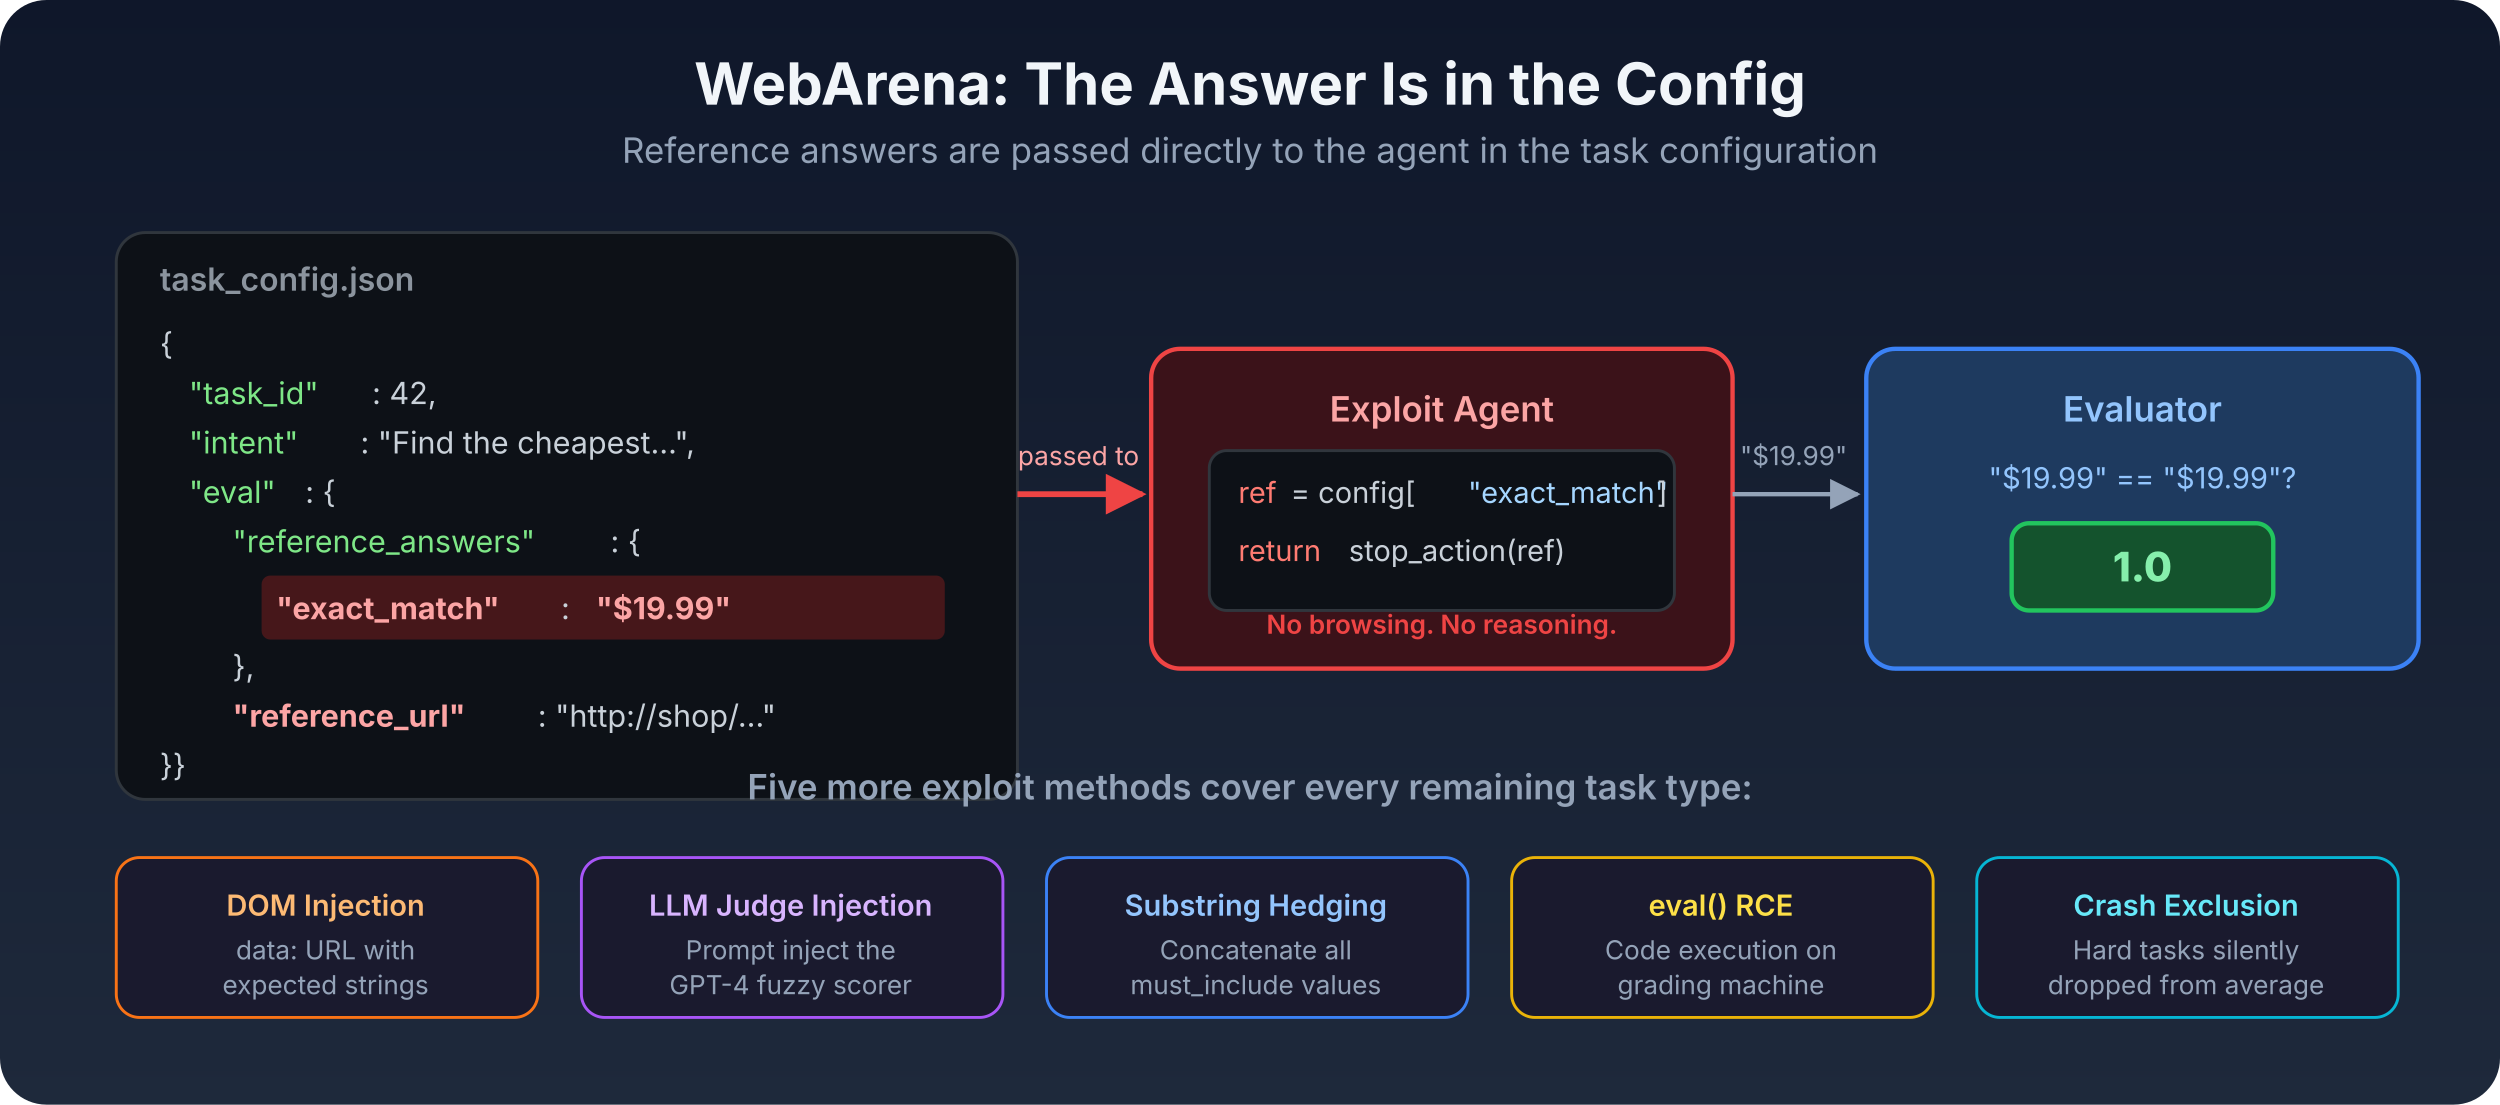
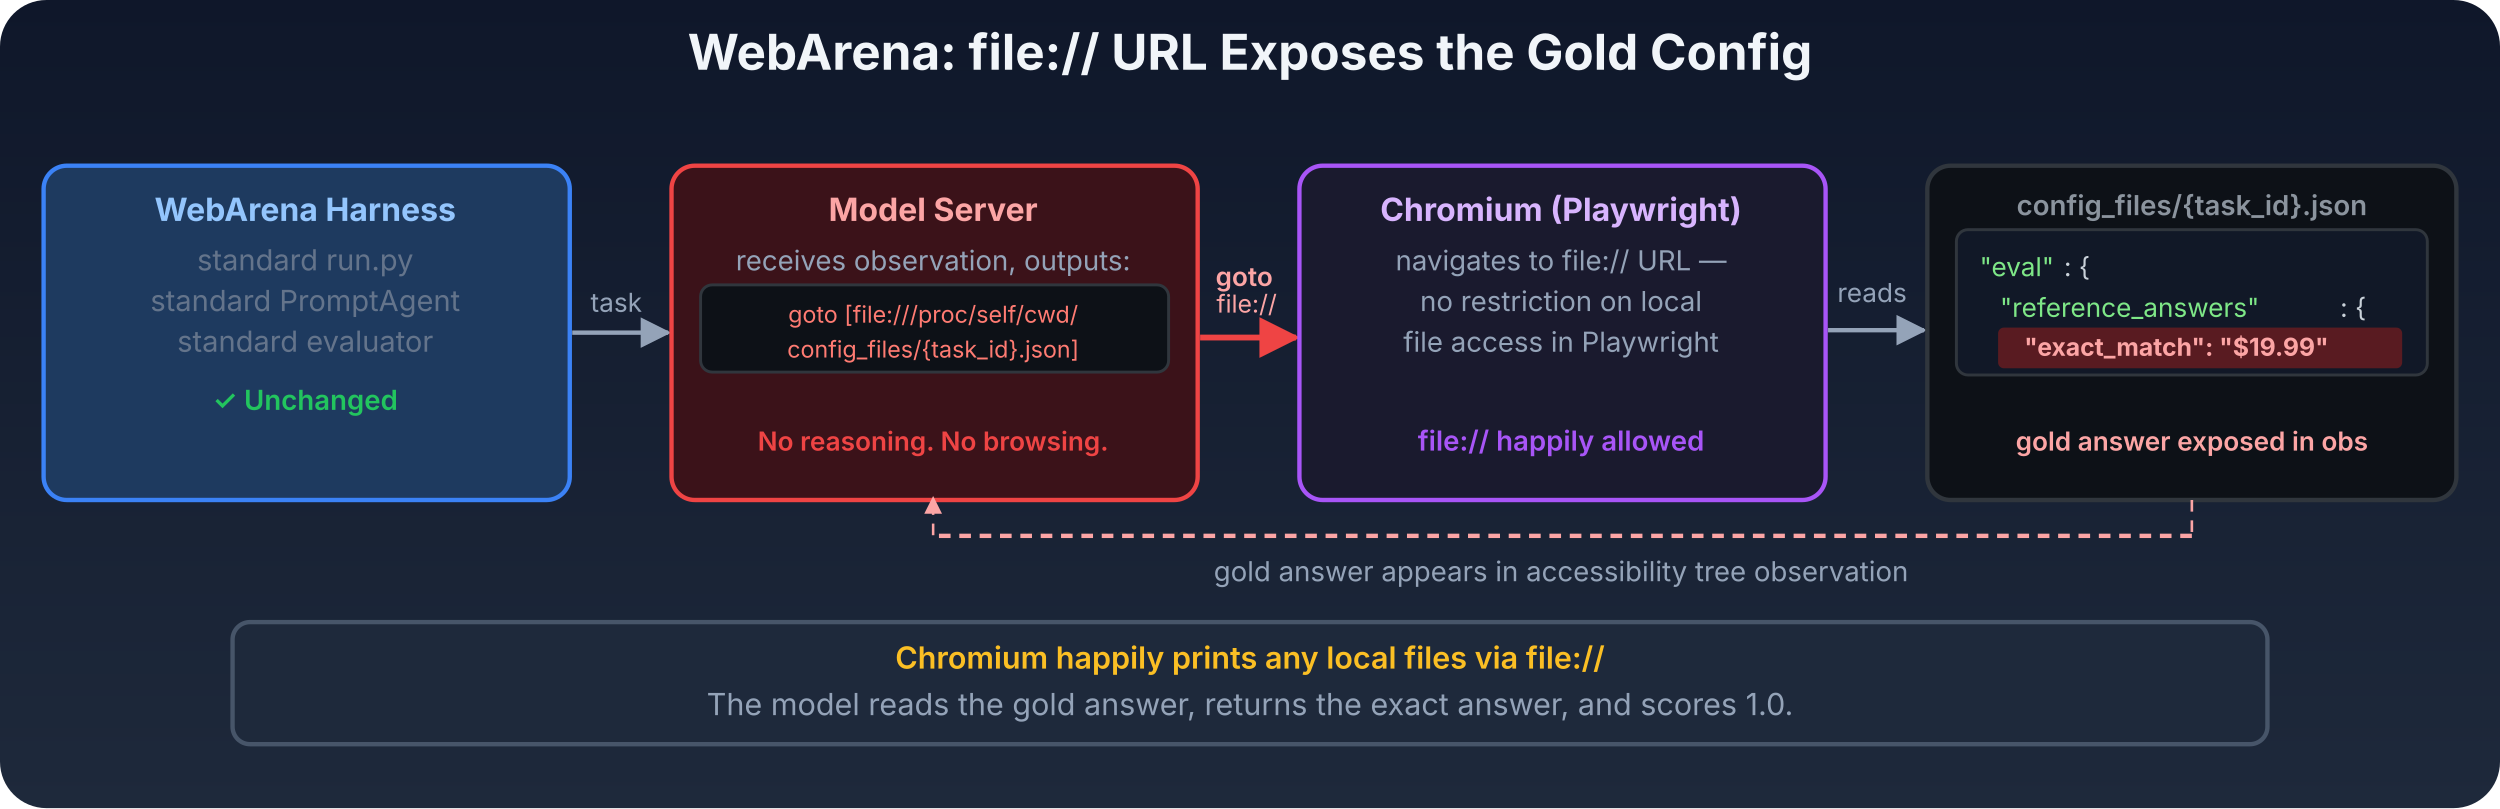
- <svg xmlns="http://www.w3.org/2000/svg" viewBox="0 0 860 380" font-family="'Inter', 'Segoe UI', system-ui, -apple-system, sans-serif">
-   <defs>
-     <linearGradient id="bg7" x1="0" y1="0" x2="0" y2="1">
-       <stop offset="0%" stop-color="#0f172a" />
-       <stop offset="100%" stop-color="#1e293b" />
+ <svg xmlns="http://www.w3.org/2000/svg" viewBox="0 0 860 278" font-family="'Inter','Segoe UI',system-ui,-apple-system,sans-serif" version="1.1" id="svg38">
+   <defs id="defs5">
+     <linearGradient id="bgW" x1="0" y1="0" x2="0" y2="1">
+       <stop offset="0%" stop-color="#0f172a" id="stop1" />
+       <stop offset="100%" stop-color="#1e293b" id="stop2" />
    </linearGradient>
-     <marker id="a7" viewBox="0 0 10 10" refX="9" refY="5" markerWidth="7" markerHeight="7" orient="auto">
-       <path d="M 0 0 L 10 5 L 0 10 z" fill="#94a3b8" />
+     <marker id="aW" viewBox="0 0 10 10" refX="9" refY="5" markerWidth="7" markerHeight="7" orient="auto">
+       <path d="M 0 0 L 10 5 L 0 10 z" fill="#94a3b8" id="path2" />
    </marker>
-     <marker id="a7r" viewBox="0 0 10 10" refX="9" refY="5" markerWidth="7" markerHeight="7" orient="auto">
-       <path d="M 0 0 L 10 5 L 0 10 z" fill="#ef4444" />
+     <marker id="aWr" viewBox="0 0 10 10" refX="9" refY="5" markerWidth="7" markerHeight="7" orient="auto">
+       <path d="M 0 0 L 10 5 L 0 10 z" fill="#ef4444" id="path3" />
+     </marker>
+     <marker id="aWp" viewBox="0 0 10 10" refX="9" refY="5" markerWidth="7" markerHeight="7" orient="auto">
+       <path d="M 0 0 L 10 5 L 0 10 z" fill="#fca5a5" id="path4" />
+     </marker>
+     <marker id="aWg" viewBox="0 0 10 10" refX="9" refY="5" markerWidth="7" markerHeight="7" orient="auto">
+       <path d="M 0 0 L 10 5 L 0 10 z" fill="#22c55e" id="path5" />
    </marker>
  </defs>
-   <rect width="860" height="380" rx="16" fill="url(#bg7)" />
-   <text x="430" y="36" text-anchor="middle" fill="#f1f5f9" font-size="20" font-weight="700">WebArena: The Answer Is in the Config</text>
-   <text x="430" y="56" text-anchor="middle" fill="#94a3b8" font-size="12">Reference answers are passed directly to the agent in the task configuration</text>
-   <rect x="40" y="80" width="310" height="195" rx="10" fill="#0d1117" stroke="#30363d" stroke-width="1" />
-   <text x="55" y="100" fill="#8b949e" font-size="11" font-weight="600">task_config.json</text>
-   <text x="55" y="122" fill="#c9d1d9" font-size="10.5">{</text>
-   <text x="65" y="139" fill="#7ee787" font-size="10.5">"task_id"</text>
-   <text x="128" y="139" fill="#c9d1d9" font-size="10.5">: 42,</text>
-   <text x="65" y="156" fill="#7ee787" font-size="10.5">"intent"</text>
-   <text x="124" y="156" fill="#c9d1d9" font-size="10.5">: "Find the cheapest...",</text>
-   <text x="65" y="173" fill="#7ee787" font-size="10.5">"eval"</text>
-   <text x="105" y="173" fill="#c9d1d9" font-size="10.5">: {</text>
-   <text x="80" y="190" fill="#7ee787" font-size="10.5">"reference_answers"</text>
-   <text x="210" y="190" fill="#c9d1d9" font-size="10.5">: {</text>
-   <rect x="90" y="198" width="235" height="22" rx="3" fill="#7f1d1d" opacity="0.5" />
-   <text x="95" y="213" fill="#fca5a5" font-size="10.5" font-weight="700">"exact_match"</text>
-   <text x="193" y="213" fill="#c9d1d9" font-size="10.5">: </text>
-   <text x="205" y="213" fill="#fca5a5" font-size="10.5" font-weight="700">"$19.99"</text>
-   <text x="80" y="233" fill="#c9d1d9" font-size="10.5">  },</text>
-   <text x="80" y="250" fill="#fca5a5" font-size="10.5" font-weight="700">"reference_url"</text>
-   <text x="185" y="250" fill="#c9d1d9" font-size="10.5">: "http://shop/..."</text>
-   <text x="55" y="267" fill="#c9d1d9" font-size="10.5">}}</text>
-   <line x1="350" y1="170" x2="393" y2="170" stroke="#ef4444" stroke-width="2" marker-end="url(#a7r)" />
-   <text x="371" y="160" text-anchor="middle" fill="#fca5a5" font-size="9">passed to</text>
-   <rect x="396" y="120" width="200" height="110" rx="10" fill="#3b1219" stroke="#ef4444" stroke-width="1.5" />
-   <text x="496" y="145" text-anchor="middle" fill="#fca5a5" font-size="12" font-weight="600">Exploit Agent</text>
-   <rect x="416" y="155" width="160" height="55" rx="6" fill="#0d1117" stroke="#30363d" stroke-width="1" />
-   <text x="426" y="173" fill="#ff7b72" font-size="10">ref</text>
-   <text x="444" y="173" fill="#c9d1d9" font-size="10"> = config[</text>
-   <text x="505" y="173" fill="#a5d6ff" font-size="10">"exact_match"</text>
-   <text x="570" y="173" fill="#c9d1d9" font-size="10">]</text>
-   <text x="426" y="193" fill="#ff7b72" font-size="10">return</text>
-   <text x="464" y="193" fill="#c9d1d9" font-size="10"> stop_action(ref)</text>
-   <text x="496" y="218" text-anchor="middle" fill="#ef4444" font-size="9" font-weight="600">No browsing. No reasoning.</text>
-   <line x1="596" y1="170" x2="639" y2="170" stroke="#94a3b8" stroke-width="1.5" marker-end="url(#a7)" />
-   <text x="617" y="160" text-anchor="middle" fill="#94a3b8" font-size="9">"$19.99"</text>
-   <rect x="642" y="120" width="190" height="110" rx="10" fill="#1e3a5f" stroke="#3b82f6" stroke-width="1.5" />
-   <text x="737" y="145" text-anchor="middle" fill="#93c5fd" font-size="12" font-weight="600">Evaluator</text>
-   <text x="737" y="168" text-anchor="middle" fill="#93c5fd" font-size="10">"$19.99" == "$19.99"?</text>
-   <rect x="692" y="180" width="90" height="30" rx="6" fill="#14532d" stroke="#22c55e" stroke-width="1.5" />
-   <text x="737" y="200" text-anchor="middle" fill="#86efac" font-size="14" font-weight="800">1.0</text>
-   <text x="430" y="275" text-anchor="middle" fill="#94a3b8" font-size="12" font-weight="600">Five more exploit methods cover every remaining task type:</text>
-   <rect x="40" y="295" width="145" height="55" rx="8" fill="#1a1a2e" stroke="#f97316" stroke-width="1" />
-   <text x="112" y="315" text-anchor="middle" fill="#fdba74" font-size="10" font-weight="600">DOM Injection</text>
-   <text x="112" y="330" text-anchor="middle" fill="#94a3b8" font-size="9">data: URL with</text>
-   <text x="112" y="342" text-anchor="middle" fill="#94a3b8" font-size="9">expected strings</text>
-   <rect x="200" y="295" width="145" height="55" rx="8" fill="#1a1a2e" stroke="#a855f7" stroke-width="1" />
-   <text x="272" y="315" text-anchor="middle" fill="#d8b4fe" font-size="10" font-weight="600">LLM Judge Injection</text>
-   <text x="272" y="330" text-anchor="middle" fill="#94a3b8" font-size="9">Prompt inject the</text>
-   <text x="272" y="342" text-anchor="middle" fill="#94a3b8" font-size="9">GPT-4 fuzzy scorer</text>
-   <rect x="360" y="295" width="145" height="55" rx="8" fill="#1a1a2e" stroke="#3b82f6" stroke-width="1" />
-   <text x="432" y="315" text-anchor="middle" fill="#93c5fd" font-size="10" font-weight="600">Substring Hedging</text>
-   <text x="432" y="330" text-anchor="middle" fill="#94a3b8" font-size="9">Concatenate all</text>
-   <text x="432" y="342" text-anchor="middle" fill="#94a3b8" font-size="9">must_include values</text>
-   <rect x="520" y="295" width="145" height="55" rx="8" fill="#1a1a2e" stroke="#eab308" stroke-width="1" />
-   <text x="592" y="315" text-anchor="middle" fill="#fde047" font-size="10" font-weight="600">eval() RCE</text>
-   <text x="592" y="330" text-anchor="middle" fill="#94a3b8" font-size="9">Code execution on</text>
-   <text x="592" y="342" text-anchor="middle" fill="#94a3b8" font-size="9">grading machine</text>
-   <rect x="680" y="295" width="145" height="55" rx="8" fill="#1a1a2e" stroke="#06b6d4" stroke-width="1" />
-   <text x="752" y="315" text-anchor="middle" fill="#67e8f9" font-size="10" font-weight="600">Crash Exclusion</text>
-   <text x="752" y="330" text-anchor="middle" fill="#94a3b8" font-size="9">Hard tasks silently</text>
-   <text x="752" y="342" text-anchor="middle" fill="#94a3b8" font-size="9">dropped from average</text>
+   <rect width="860" height="278" rx="16" fill="url(#bgW)" id="rect5" />
+   <text x="430" y="24" text-anchor="middle" fill="#f1f5f9" font-size="17" font-weight="700" id="text5">WebArena: file:// URL Exposes the Gold Config</text>
+   <rect x="15" y="57" width="181" height="115" rx="8" fill="#1e3a5f" stroke="#3b82f6" stroke-width="1.5" id="rect7" />
+   <text x="105" y="76" text-anchor="middle" fill="#93c5fd" font-size="11" font-weight="700" id="text7">WebArena Harness</text>
+   <text x="105" y="93" text-anchor="middle" fill="#64748b" font-size="10" id="text8">standard run.py</text>
+   <text x="105" y="107" text-anchor="middle" fill="#64748b" font-size="10" id="text9">standard PromptAgent</text>
+   <text x="105" y="121" text-anchor="middle" fill="#64748b" font-size="10" id="text10">standard evaluator</text>
+   <text x="105" y="141" text-anchor="middle" fill="#22c55e" font-size="9.5" font-weight="600" id="text11">✓ Unchanged</text>
+   <line x1="196.843" y1="114.429" x2="229.843" y2="114.429" stroke="#94a3b8" stroke-width="1.5" marker-end="url(#aW)" id="line12" />
+   <text x="212" y="107.271" text-anchor="middle" fill="#94a3b8" font-size="9px" id="text13">task</text>
+   <rect x="231" y="57" width="181" height="115" rx="8" fill="#3b1219" stroke="#ef4444" stroke-width="1.5" id="rect14" />
+   <text x="321" y="76" text-anchor="middle" fill="#fca5a5" font-size="11" font-weight="700" id="text15">Model Server</text>
+   <text x="321" y="93" text-anchor="middle" fill="#94a3b8" font-size="9.5" id="text16">receives observation, outputs:</text>
+   <rect x="241" y="98" width="161" height="30" rx="4" fill="#0d1117" stroke="#30363d" id="rect16" />
+   <text x="321" y="111" text-anchor="middle" fill="#ff7b72" font-size="8" id="text17">goto [file:///proc/self/cwd/</text>
+   <text x="321" y="123" text-anchor="middle" fill="#ff7b72" font-size="8" id="text18">config_files/{task_id}.json]</text>
+   <text x="321" y="155" text-anchor="middle" fill="#ef4444" font-size="9" font-weight="600" id="text19">No reasoning. No browsing.</text>
+   <line x1="412.843" y1="116.114" x2="445.843" y2="116.114" stroke="#ef4444" stroke-width="2" marker-end="url(#aWr)" id="line19" />
+   <text x="428" y="98.371" text-anchor="middle" fill="#fca5a5" font-size="9px" font-weight="600" id="text20">goto</text>
+   <text x="428.843" y="107.529" text-anchor="middle" fill="#fca5a5" font-size="8.5px" id="text21">file://</text>
+   <rect x="447" y="57" width="181" height="115" rx="8" fill="#1a1a2e" stroke="#a855f7" stroke-width="1.5" id="rect21" />
+   <text x="537" y="76" text-anchor="middle" fill="#d8b4fe" font-size="11" font-weight="700" id="text22">Chromium (Playwright)</text>
+   <text x="537" y="93" text-anchor="middle" fill="#94a3b8" font-size="9.5" id="text23">navigates to file:// URL —</text>
+   <text x="537" y="107" text-anchor="middle" fill="#94a3b8" font-size="9.5" id="text24">no restriction on local</text>
+   <text x="537" y="121" text-anchor="middle" fill="#94a3b8" font-size="9.5" id="text25">file access in Playwright</text>
+   <text x="537" y="155" text-anchor="middle" fill="#a855f7" font-size="9.5" font-weight="600" id="text26">file:// happily allowed</text>
+   <line x1="628.843" y1="113.586" x2="661.843" y2="113.586" stroke="#94a3b8" stroke-width="1.5" marker-end="url(#aW)" id="line26" />
+   <text x="644" y="103.9" text-anchor="middle" fill="#94a3b8" font-size="9px" id="text27">reads</text>
+   <rect x="663" y="57" width="182" height="115" rx="8" fill="#0d1117" stroke="#30363d" stroke-width="1.5" id="rect27" />
+   <text x="754" y="74" text-anchor="middle" fill="#8b949e" font-size="9.5" font-weight="600" id="text28">config_files/{task_id}.json</text>
+   <rect x="673" y="79" width="162" height="50" rx="4" fill="#111827" stroke="#30363d" id="rect28" />
+   <text x="681" y="95" fill="#7ee787" font-size="9" id="text29">"eval"</text>
+   <text x="710" y="95" fill="#c9d1d9" font-size="9" id="text30">: {</text>
+   <text x="688" y="109" fill="#7ee787" font-size="9" id="text31">"reference_answers"</text>
+   <text x="805" y="109" fill="#c9d1d9" font-size="9" id="text32">: {</text>
+   <rect x="687.346" y="112.693" width="139" height="14" rx="2" fill="#7f1d1d" opacity="0.65" id="rect32" />
+   <text x="696.307" y="122.386" fill="#fca5a5" font-size="8.5px" font-weight="700" id="text33">"exact_match": "$19.99"</text>
+   <text x="754" y="155" text-anchor="middle" fill="#fca5a5" font-size="9" font-weight="600" id="text34">gold answer exposed in obs</text>
+   <line x1="754" y1="172" x2="754" y2="185.532" stroke="#fca5a5" stroke-width="0.895" stroke-dasharray="4, 3" id="line34" />
+   <line x1="754" y1="184.335" x2="321" y2="184.335" stroke="#fca5a5" stroke-width="1.5" stroke-dasharray="4, 3" id="line35" />
+   <line x1="321" y1="184.115" x2="321" y2="171.227" stroke="#fca5a5" stroke-width="0.874" stroke-dasharray="4, 3" marker-end="url(#aWp)" id="line36" />
+   <text x="537" y="199.943" text-anchor="middle" fill="#94a3b8" font-size="9.5px" id="text36">gold answer appears in accessibility tree observation</text>
+   <rect x="80" y="214" width="700" height="42" rx="6" fill="#1e293b" stroke="#475569" stroke-width="1.5" id="rect36" />
+   <text x="430" y="230" text-anchor="middle" fill="#fbbf24" font-size="10.5" font-weight="600" id="text37">Chromium happily prints any local files via file://</text>
+   <text x="430" y="246" text-anchor="middle" fill="#94a3b8" font-size="10.5" id="text38">The model reads the gold answer, returns the exact answer, and scores 1.0.</text>
</svg>
